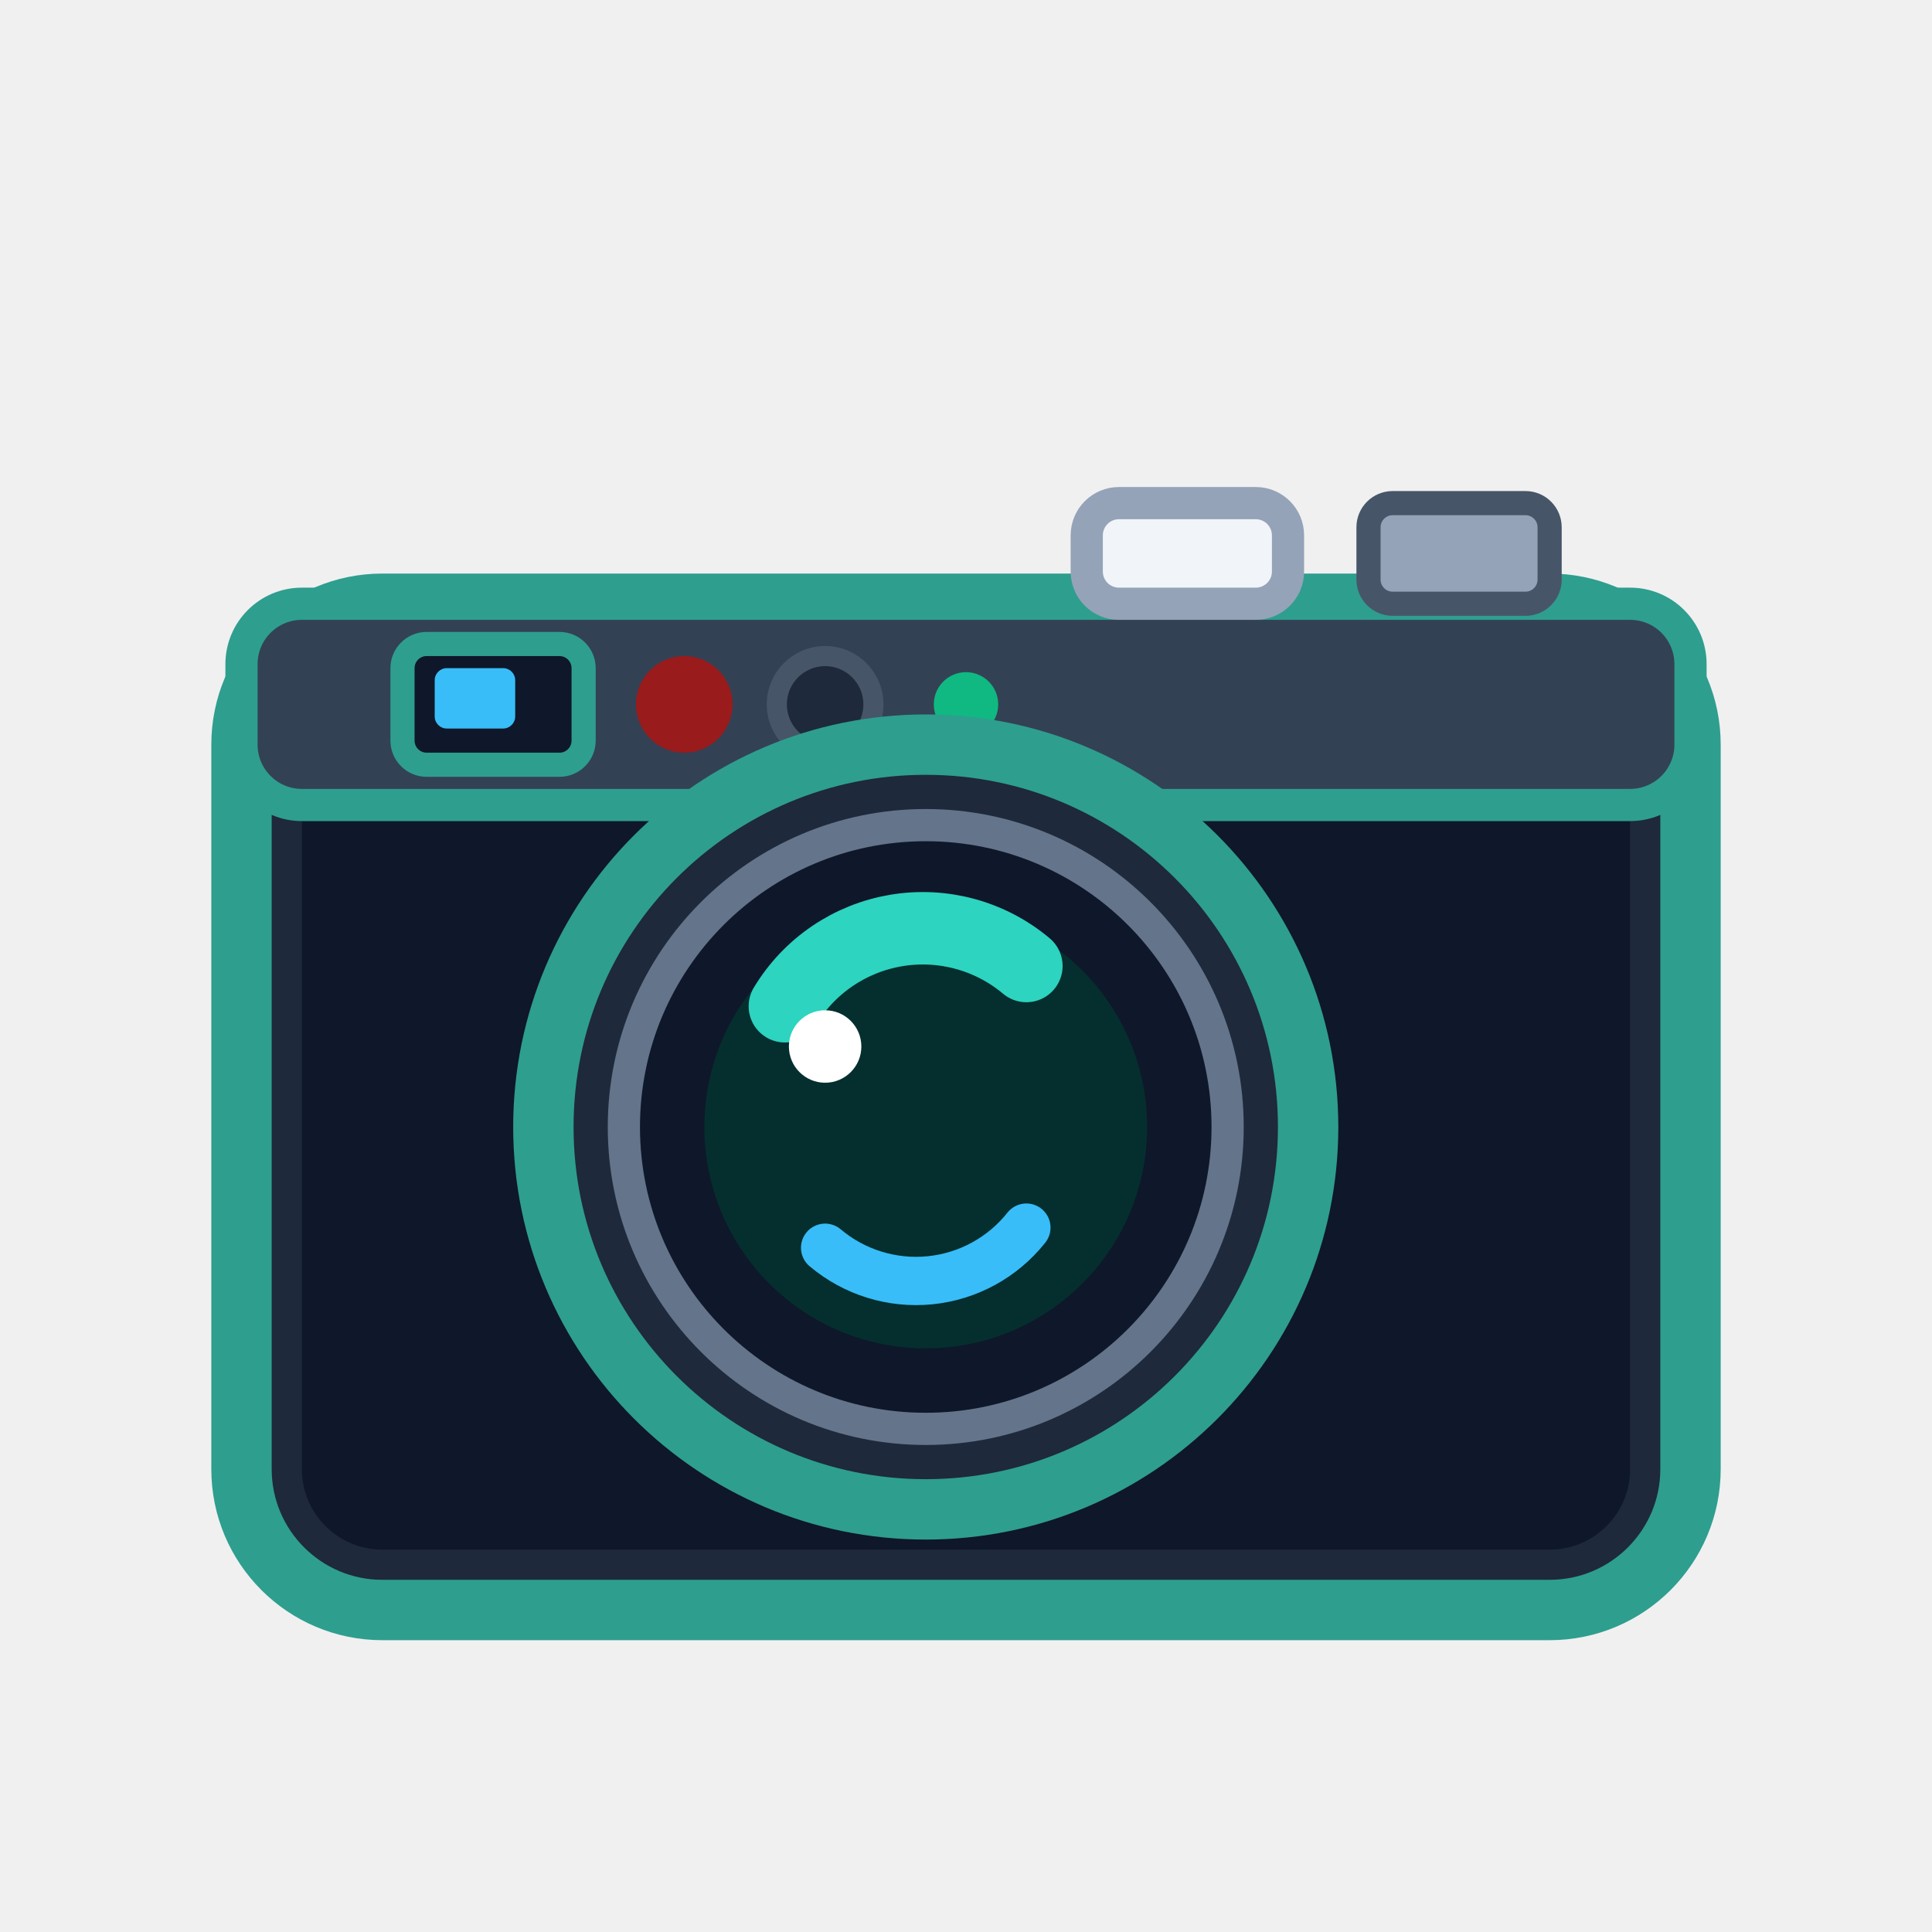
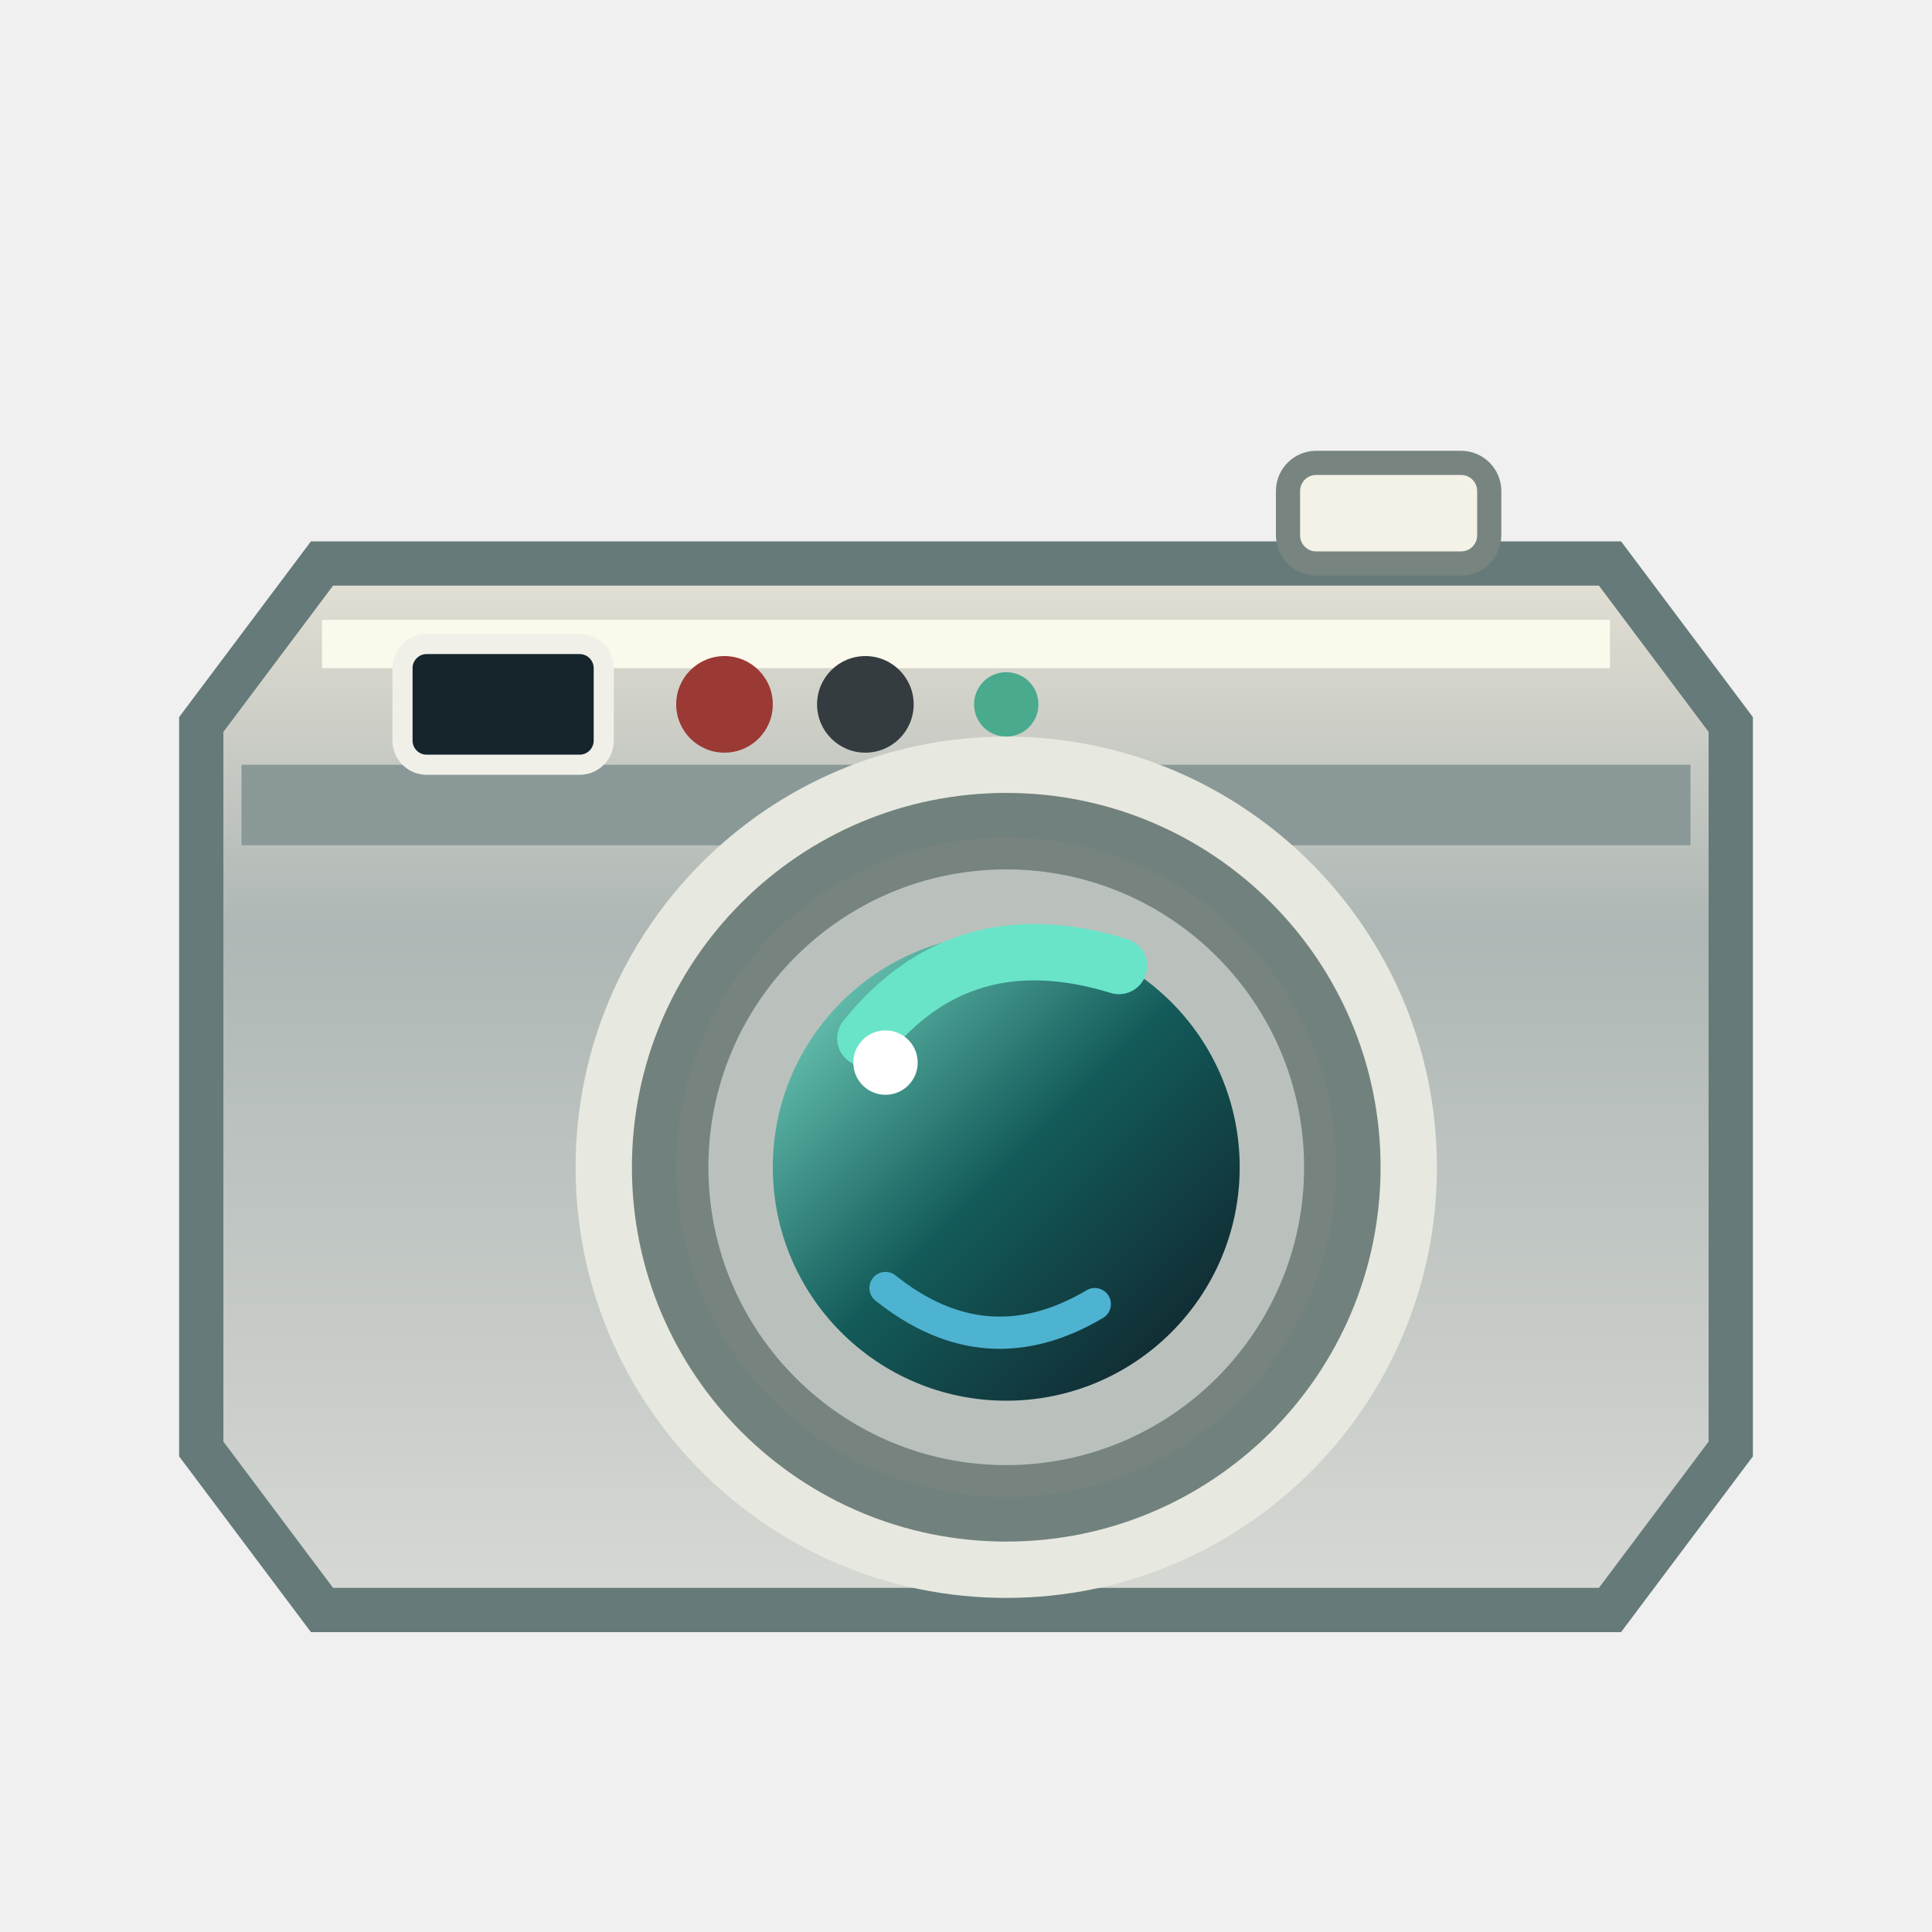
- <svg xmlns="http://www.w3.org/2000/svg" viewBox="0 0 48 48" width="48" height="48" fill="none">
-   <rect x="6" y="15" width="36" height="25" rx="3.5" fill="#1E293B" stroke="#2E9E8F" stroke-width="1.5" />
-   <rect x="7.5" y="16.5" width="33" height="22" rx="2" fill="#0F172A" />
-   <rect x="6" y="15" width="36" height="5" rx="1.5" fill="#334155" stroke="#2E9E8F" stroke-width="0.8" />
-   <rect x="34" y="12.5" width="4.5" height="2.5" rx="0.6" fill="#94A3B8" stroke="#475569" stroke-width="0.6" />
-   <rect x="27" y="12.5" width="5" height="2.5" rx="0.8" fill="#F1F5F9" stroke="#94A3B8" stroke-width="0.8" />
-   <rect x="10" y="16" width="4.5" height="3" rx="0.6" fill="#0F172A" stroke="#2E9E8F" stroke-width="0.6" />
-   <rect x="10.8" y="16.6" width="2" height="1.5" rx="0.3" fill="#38BDF8" />
-   <circle cx="17" cy="17.5" r="1.2" fill="#991B1B" />
-   <circle cx="20.5" cy="17.5" r="1.2" fill="#1E293B" stroke="#475569" stroke-width="0.5" />
-   <circle cx="24" cy="17.5" r="0.8" fill="#10B981" />
-   <circle cx="23" cy="28" r="9.5" fill="#1E293B" stroke="#2E9E8F" stroke-width="1.5" />
-   <circle cx="23" cy="28" r="7.5" fill="#0F172A" stroke="#64748B" stroke-width="0.8" />
-   <circle cx="23" cy="28" r="5.5" fill="#042F2E" />
-   <path d="M 19.5 25 A 4 4 0 0 1 25.5 24" stroke="#2DD4BF" stroke-width="1.8" stroke-linecap="round" />
-   <path d="M 20.5 31 A 3.5 3.5 0 0 0 25.5 30.5" stroke="#38BDF8" stroke-width="1.2" stroke-linecap="round" />
-   <circle cx="20.5" cy="26" r="0.9" fill="#FFFFFF" />
+ <svg xmlns="http://www.w3.org/2000/svg" viewBox="0 0 48 48" width="48" height="48">
+   <defs>
+     <linearGradient id="titanium" x2="0" y2="1">
+       <stop stop-color="#e5e1d5" />
+       <stop offset=".35" stop-color="#aeb7b5" />
+       <stop offset="1" stop-color="#d7d9d4" />
+     </linearGradient>
+     <linearGradient id="glass" x2="1" y2="1">
+       <stop stop-color="#7fe0ca" />
+       <stop offset=".5" stop-color="#135b5a" />
+       <stop offset="1" stop-color="#101b25" />
+     </linearGradient>
+   </defs>
+   <path d="m8 14 32 0 3 4v18l-3 4H8l-3-4V18Z" fill="url(#titanium)" stroke="#657a79" stroke-width="1.1" />
+   <path d="M6 19h36v2H6Z" fill="#8a9998" />
+   <path d="M8 16h32" stroke="#fbf8ec" stroke-width="1.2" />
+   <rect x="10" y="16" width="5" height="3" rx=".6" fill="#16252c" stroke="#f0f0e9" stroke-width=".5" />
+   <circle cx="18" cy="17.5" r="1.2" fill="#9b3934" />
+   <circle cx="21.5" cy="17.5" r="1.2" fill="#343c40" />
+   <circle cx="25" cy="17.5" r=".8" fill="#49aa8e" />
+   <rect x="32" y="11.5" width="5" height="2.5" rx=".7" fill="#f4f1e7" stroke="#778480" stroke-width=".6" />
+   <circle cx="25" cy="29" r="10" fill="#71817e" stroke="#e7e8df" stroke-width="1.4" />
+   <circle cx="25" cy="29" r="7.8" fill="#bac1bd" stroke="#76837f" stroke-width=".8" />
+   <circle cx="25" cy="29" r="5.8" fill="url(#glass)" />
+   <path d="M21.5 25.8q2.4-3 6.3-1.8" fill="none" stroke="#69e4c8" stroke-width="1.4" stroke-linecap="round" />
+   <path d="M22 32q2.5 2 5.2.4" fill="none" stroke="#4eb3d0" stroke-width=".8" stroke-linecap="round" />
+   <circle cx="22" cy="26.4" r=".8" fill="#fff" />
</svg>
